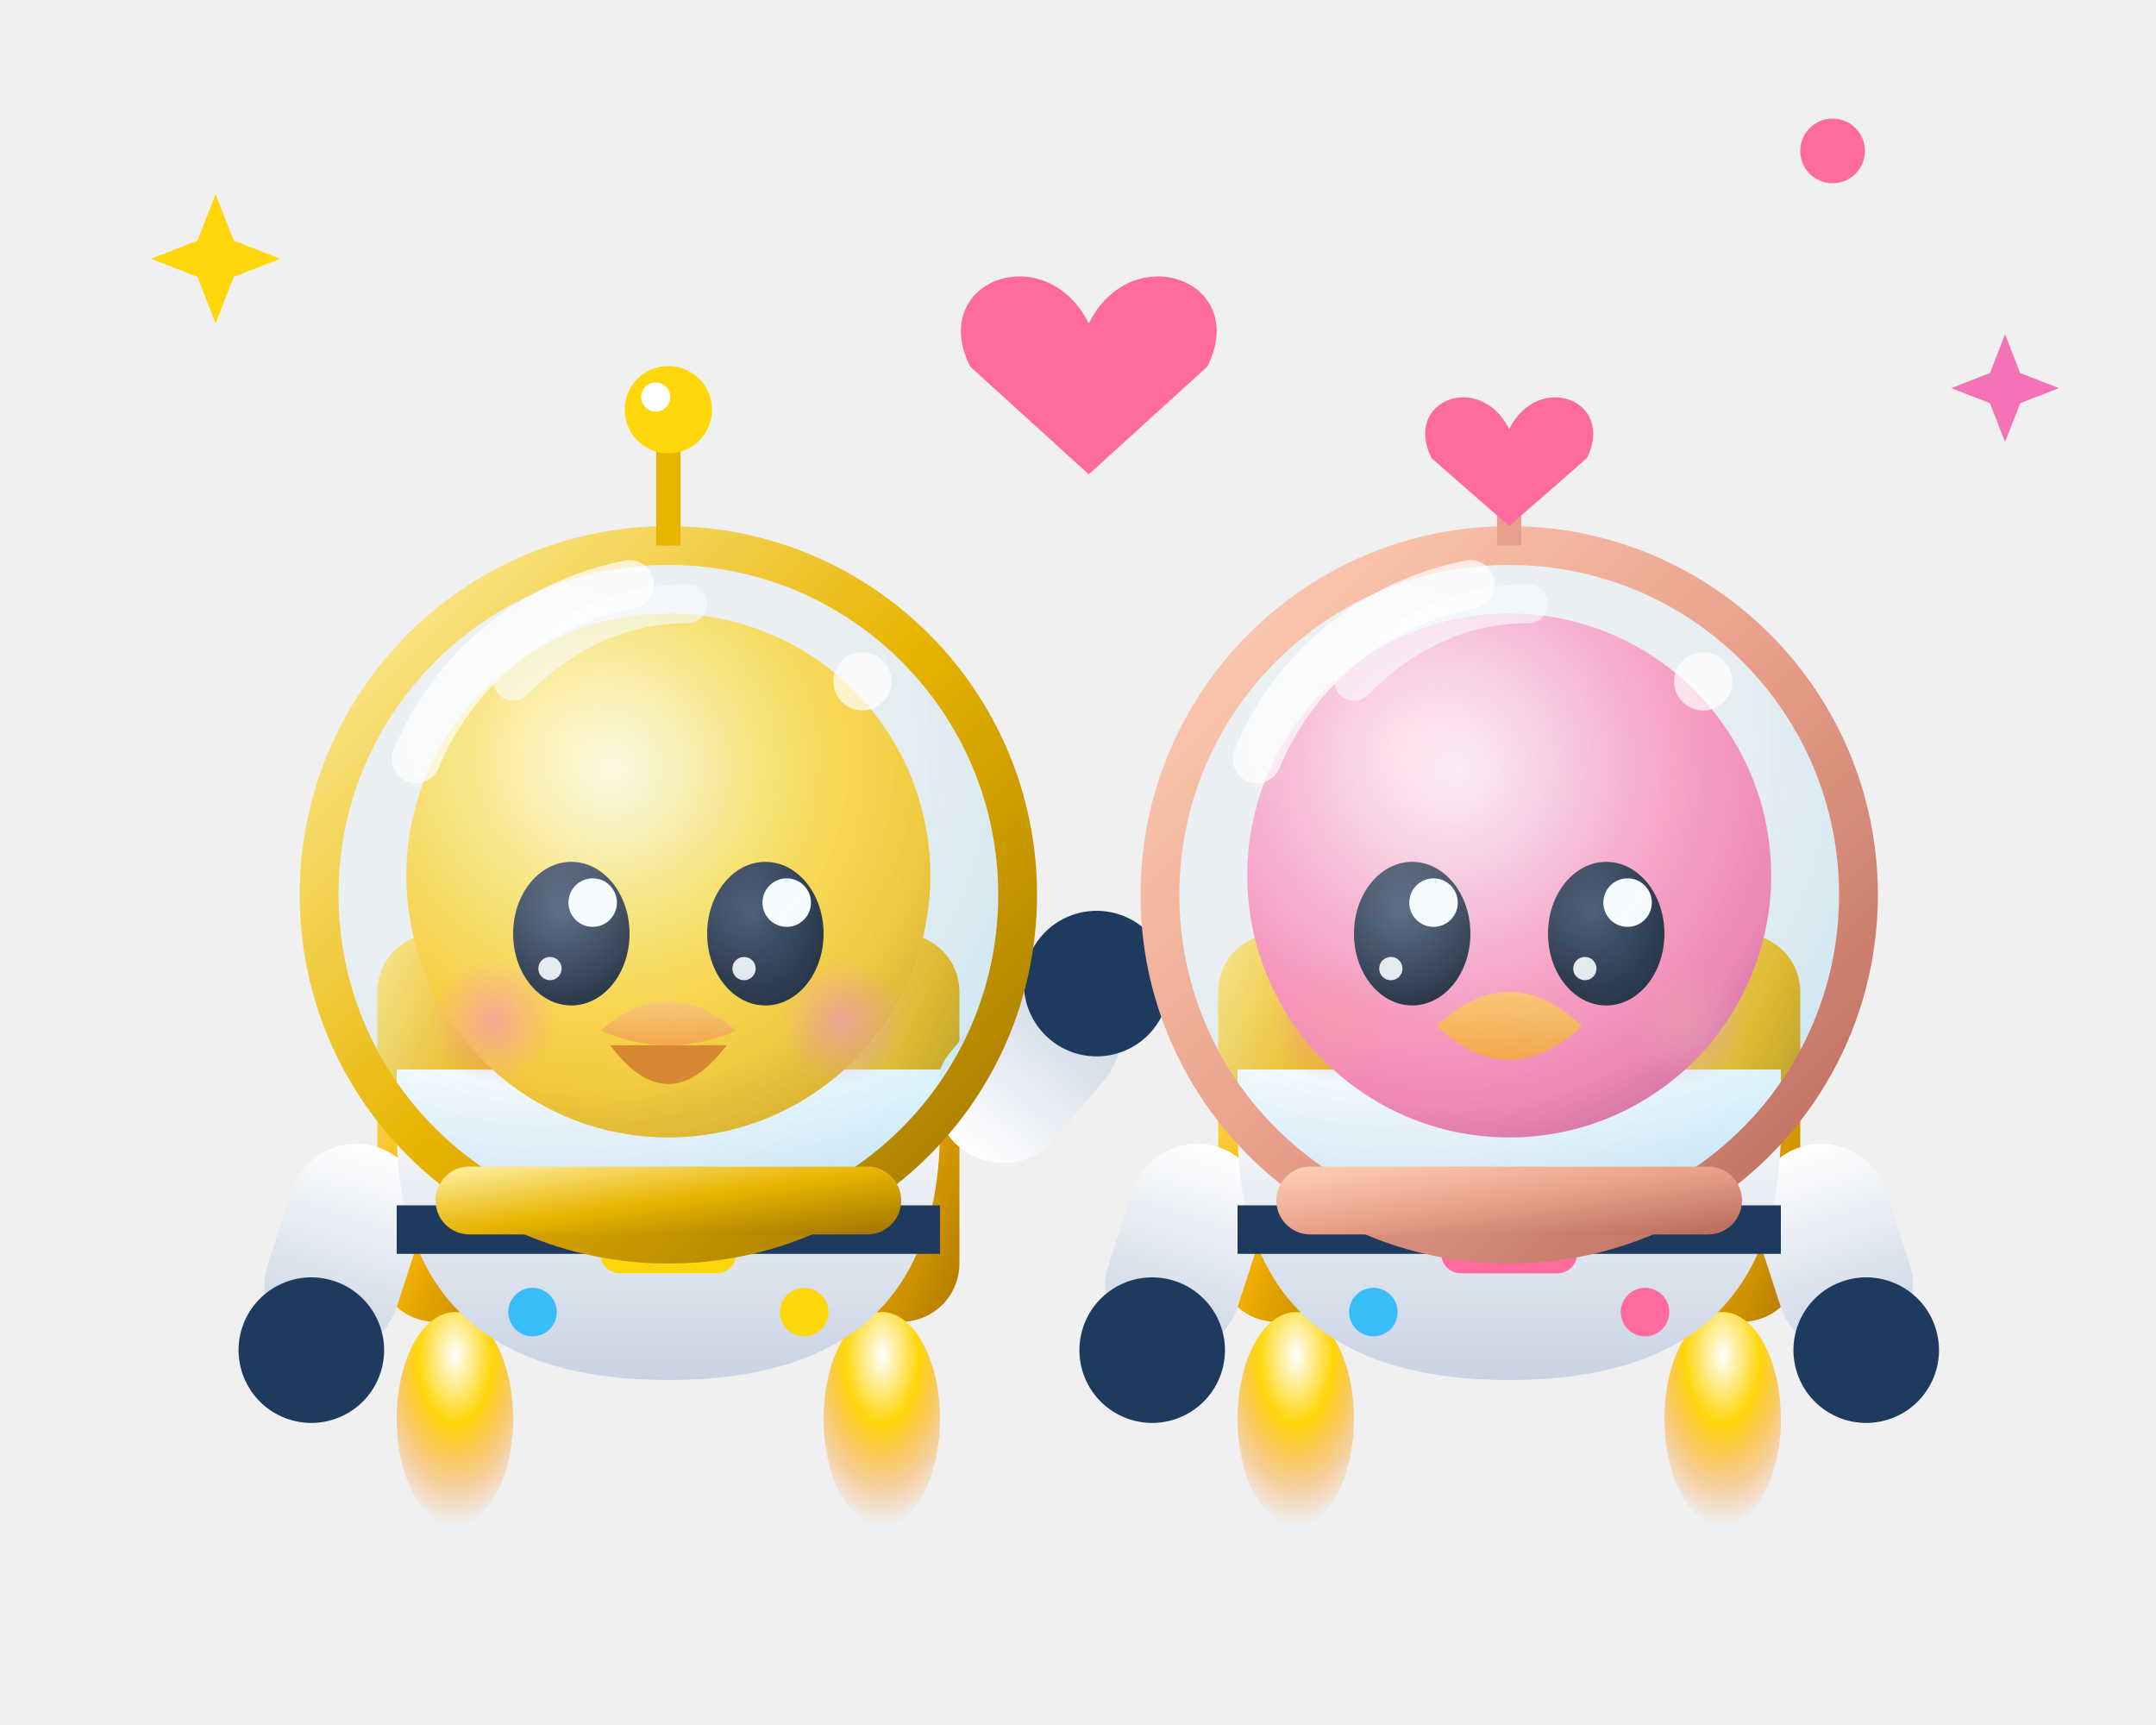
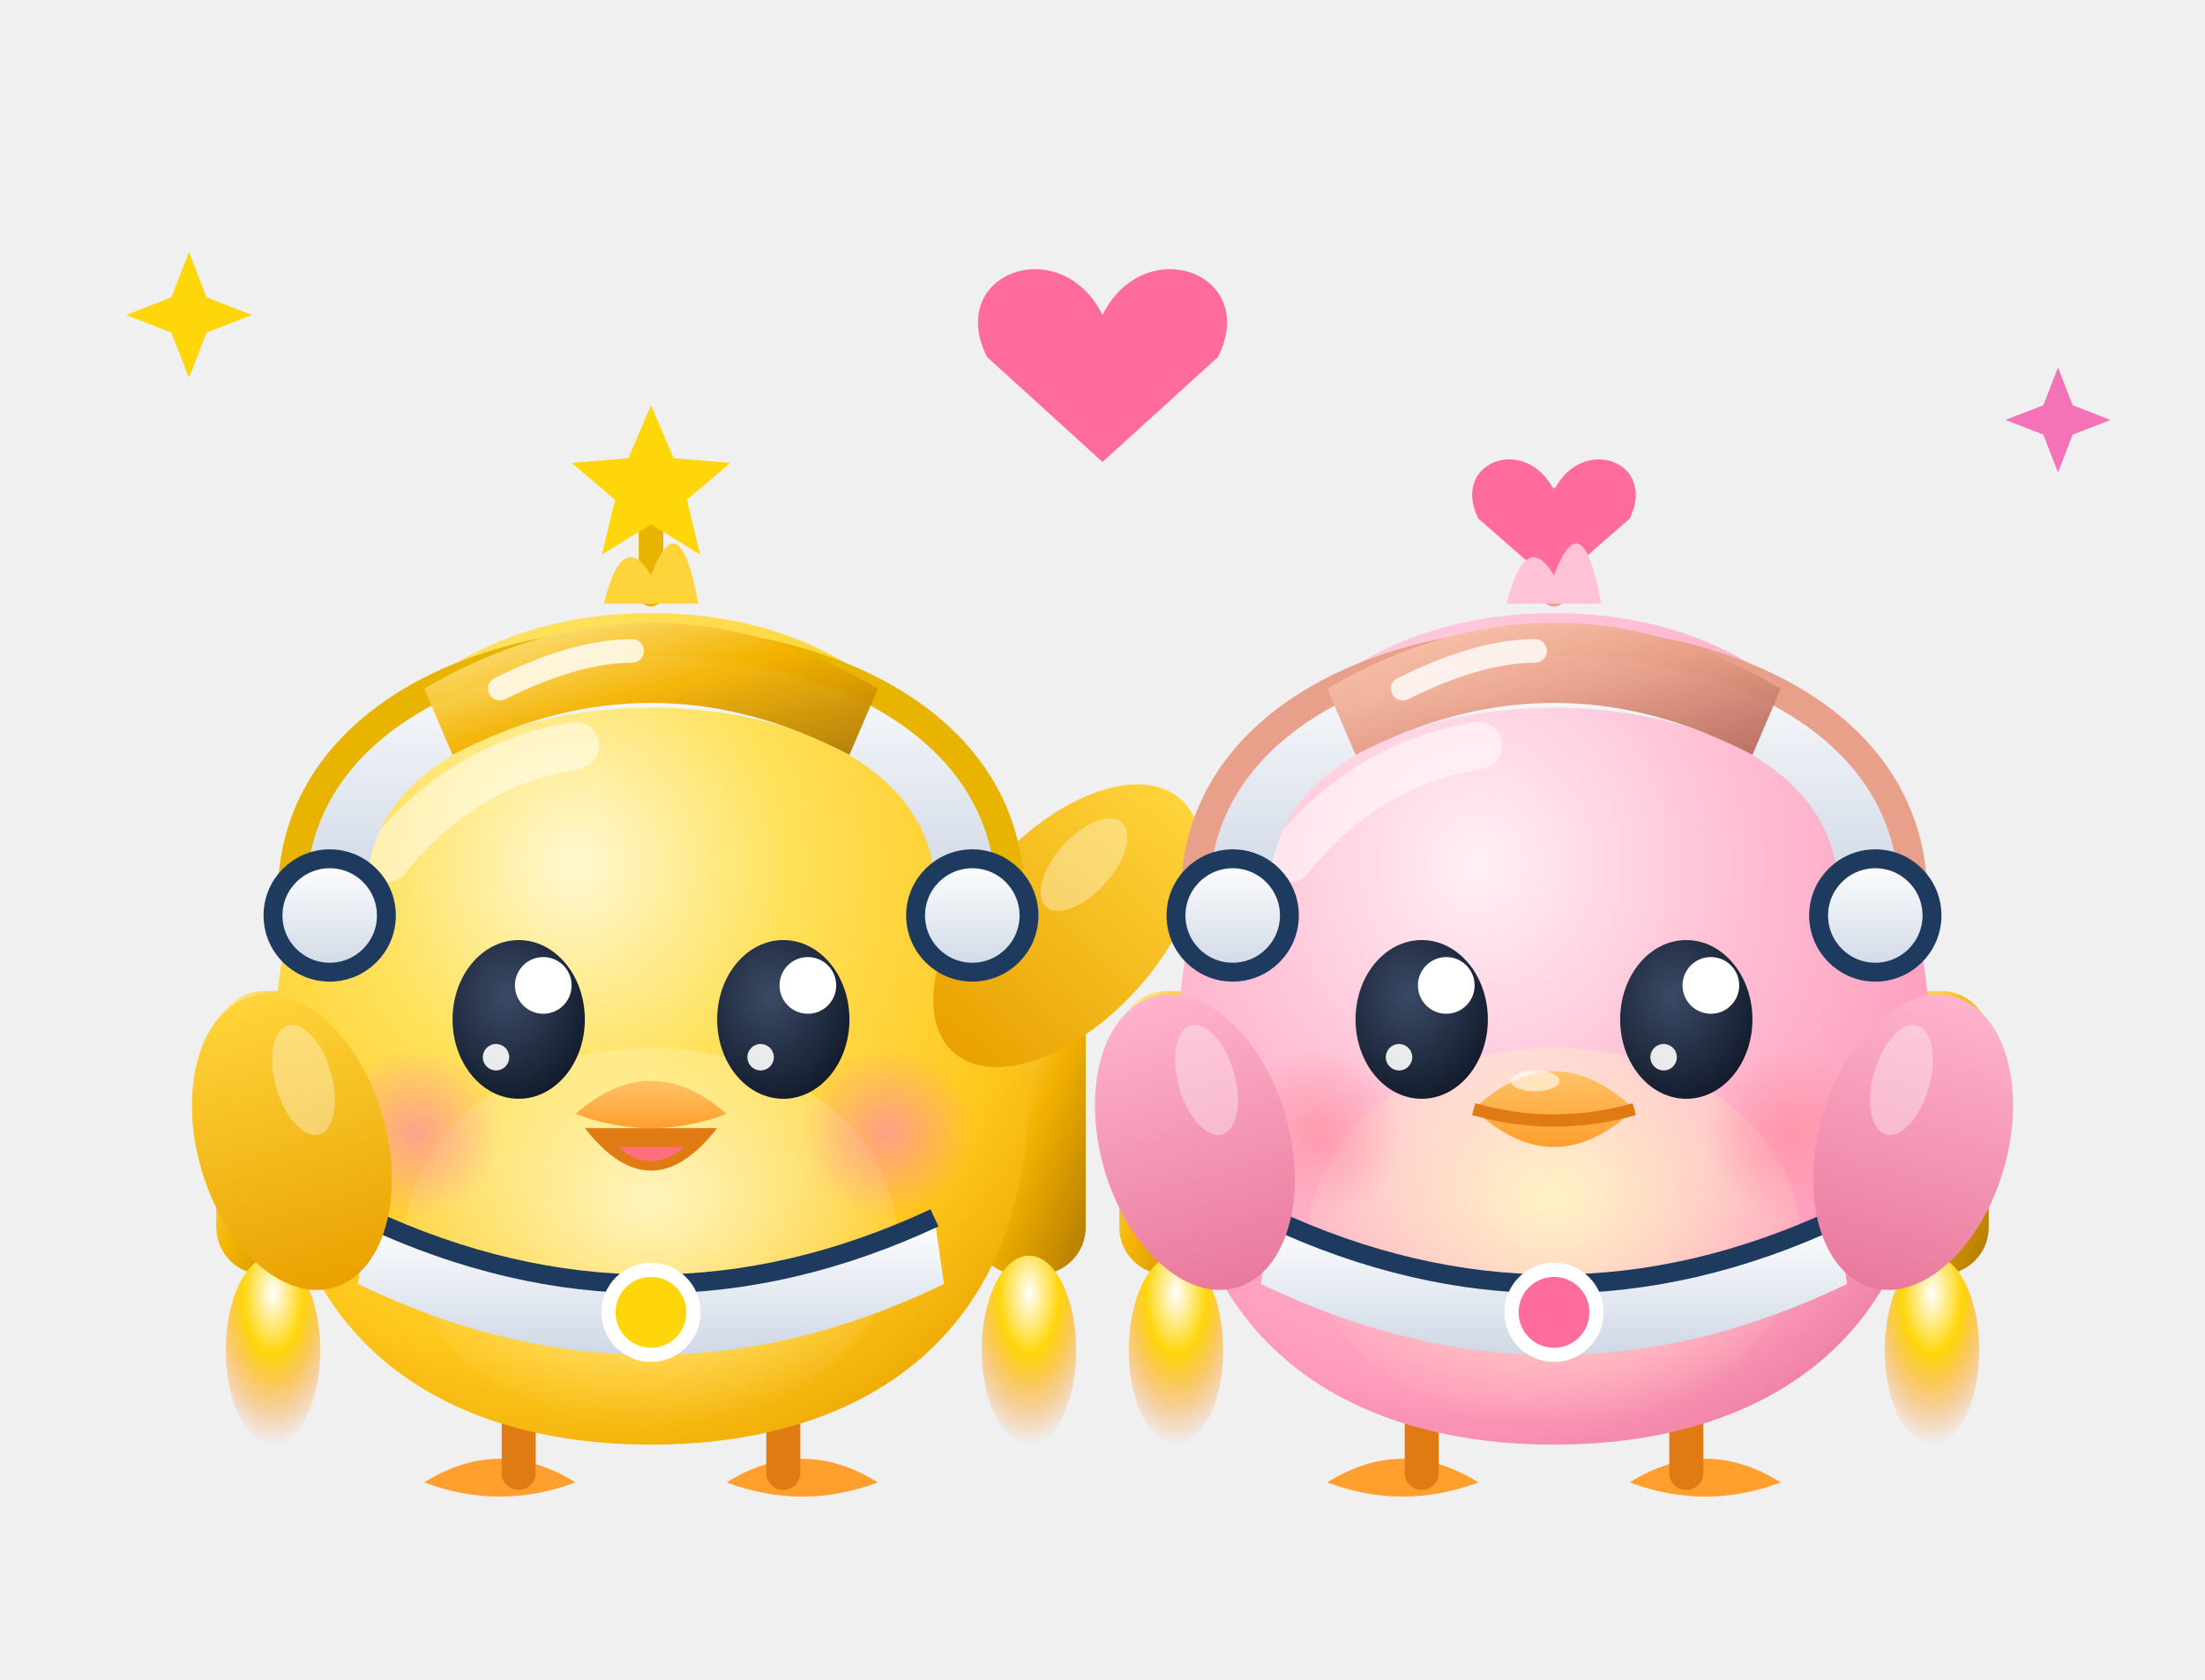
- <svg xmlns="http://www.w3.org/2000/svg" viewBox="0 0 200 160" width="200" height="160">
+ <svg xmlns="http://www.w3.org/2000/svg" viewBox="0 0 210 160" width="210" height="160">
  <defs>
-     <radialGradient id="bodyY" cx="40%" cy="30%" r="80%">
-       <stop offset="0" stop-color="#FFF8D2" />
-       <stop offset=".35" stop-color="#FFE15A" />
-       <stop offset=".75" stop-color="#FFC81E" />
-       <stop offset="1" stop-color="#E9A100" />
+     <radialGradient id="bodyP" cx="40%" cy="30%" r="80%">
+       <stop offset="0" stop-color="#FFF0F5" />
+       <stop offset=".4" stop-color="#FFC2D6" />
+       <stop offset=".8" stop-color="#FF9CBC" />
+       <stop offset="1" stop-color="#E9799D" />
    </radialGradient>
-     <radialGradient id="bodyP" cx="40%" cy="30%" r="80%">
-       <stop offset="0" stop-color="#FFE6F0" />
-       <stop offset=".4" stop-color="#FFA8C8" />
-       <stop offset=".8" stop-color="#FF7AA8" />
-       <stop offset="1" stop-color="#E0558A" />
-     </radialGradient>
-     <linearGradient id="suit" x1="0" y1="0" x2="0" y2="1">
+     <linearGradient id="wingP" x1="0" y1="0" x2="0" y2="1">
+       <stop offset="0" stop-color="#FFB3CC" />
+       <stop offset="1" stop-color="#E9799D" />
+     </linearGradient>
+     <linearGradient id="shell" x1="0" y1="0" x2="0" y2="1">
      <stop offset="0" stop-color="#FFFFFF" />
-       <stop offset="1" stop-color="#C9D3E3" />
+       <stop offset="1" stop-color="#CFD8E6" />
    </linearGradient>
-     <linearGradient id="jet" x1="0" y1="0" x2="1" y2="1">
-       <stop offset="0" stop-color="#FFE680" />
+     <linearGradient id="visor" x1="0" y1="0" x2="1" y2="1">
+       <stop offset="0" stop-color="#FFF1A8" />
      <stop offset=".5" stop-color="#F5B300" />
      <stop offset="1" stop-color="#B07800" />
    </linearGradient>
-     <linearGradient id="rose" x1="0" y1="0" x2="1" y2="1">
+     <linearGradient id="visorP" x1="0" y1="0" x2="1" y2="1">
      <stop offset="0" stop-color="#FFD1B8" />
      <stop offset=".5" stop-color="#E9A08A" />
      <stop offset="1" stop-color="#B7685A" />
    </linearGradient>
-     <linearGradient id="goldRim" x1="0" y1="0" x2="1" y2="1">
-       <stop offset="0" stop-color="#FFF1A8" />
-       <stop offset=".5" stop-color="#E8B400" />
-       <stop offset="1" stop-color="#9C7300" />
+     <radialGradient id="flame" cx="50%" cy="20%" r="80%">
+       <stop offset="0" stop-color="#FFFFFF" />
+       <stop offset=".4" stop-color="#FFD60A" />
+       <stop offset="1" stop-color="#FF7A1A" stop-opacity="0" />
+     </radialGradient>
+     <radialGradient id="body" cx="40%" cy="30%" r="80%">
+       <stop offset="0" stop-color="#FFF8D2" />
+       <stop offset=".35" stop-color="#FFE15A" />
+       <stop offset=".75" stop-color="#FFC81E" />
+       <stop offset="1" stop-color="#EBA400" />
+     </radialGradient>
+     <radialGradient id="belly" cx="50%" cy="40%" r="60%">
+       <stop offset="0" stop-color="#FFF6C4" stop-opacity=".95" />
+       <stop offset="1" stop-color="#FFF6C4" stop-opacity="0" />
+     </radialGradient>
+     <radialGradient id="rim" cx="50%" cy="50%" r="50%">
+       <stop offset=".78" stop-color="#C98A00" stop-opacity="0" />
+       <stop offset="1" stop-color="#C98A00" stop-opacity=".45" />
+     </radialGradient>
+     <linearGradient id="wing" x1="0" y1="0" x2="0" y2="1">
+       <stop offset="0" stop-color="#FFD43A" />
+       <stop offset="1" stop-color="#E9A100" />
    </linearGradient>
-     <radialGradient id="glass" cx="35%" cy="28%" r="80%">
-       <stop offset="0" stop-color="#FFFFFF" stop-opacity=".38" />
-       <stop offset=".5" stop-color="#BFE6FF" stop-opacity=".12" />
-       <stop offset="1" stop-color="#38BDF8" stop-opacity=".22" />
-     </radialGradient>
    <linearGradient id="beak" x1="0" y1="0" x2="0" y2="1">
      <stop offset="0" stop-color="#FFC266" />
      <stop offset="1" stop-color="#FF9F2E" />
    </linearGradient>
+     <linearGradient id="hat" x1="0" y1="0" x2="0" y2="1">
+       <stop offset="0" stop-color="#3D6A9C" />
+       <stop offset="1" stop-color="#1E3A5F" />
+     </linearGradient>
+     <radialGradient id="pom" cx="38%" cy="32%" r="70%">
+       <stop offset="0" stop-color="#FFFFFF" />
+       <stop offset="1" stop-color="#E6DCC4" />
+     </radialGradient>
    <radialGradient id="cheek">
      <stop offset="0" stop-color="#FF8FA3" stop-opacity=".75" />
      <stop offset="1" stop-color="#FF8FA3" stop-opacity="0" />
    </radialGradient>
    <radialGradient id="eye" cx="40%" cy="35%" r="70%">
      <stop offset="0" stop-color="#3A4A66" />
      <stop offset="1" stop-color="#121A2A" />
    </radialGradient>
-     <radialGradient id="flame" cx="50%" cy="20%" r="80%">
-       <stop offset="0" stop-color="#FFFFFF" />
-       <stop offset=".4" stop-color="#FFD60A" />
-       <stop offset="1" stop-color="#FF7A1A" stop-opacity="0" />
+     <radialGradient id="shadow">
+       <stop offset="0" stop-color="#5A3C00" stop-opacity=".28" />
+       <stop offset="1" stop-color="#5A3C00" stop-opacity="0" />
    </radialGradient>
-     <linearGradient id="beam" x1="0" y1="1" x2="0" y2="0">
-       <stop offset="0" stop-color="#FFF4C8" stop-opacity=".9" />
+     <linearGradient id="beam" x1="1" y1="1" x2="0" y2="0">
+       <stop offset="0" stop-color="#FFF4C8" stop-opacity=".95" />
+       <stop offset=".6" stop-color="#FFE38A" stop-opacity=".35" />
      <stop offset="1" stop-color="#FFE38A" stop-opacity="0" />
    </linearGradient>
-     <radialGradient id="star">
-       <stop offset="0" stop-color="#fff" />
-       <stop offset="1" stop-color="#fff" stop-opacity="0" />
-     </radialGradient>
+     <linearGradient id="basket" x1="0" y1="0" x2="0" y2="1">
+       <stop offset="0" stop-color="#D9A262" />
+       <stop offset="1" stop-color="#9A6430" />
+     </linearGradient>
+     <pattern id="rp" width="6" height="6" patternUnits="userSpaceOnUse" patternTransform="rotate(35)">
+       <rect width="6" height="6" fill="#8A5A2B" />
+       <rect width="3" height="6" fill="#B98549" />
+     </pattern>
+     <pattern id="knit" width="8" height="8" patternUnits="userSpaceOnUse">
+       <path d="M0 8 L4 1 L8 8" stroke="#fff" stroke-opacity=".22" stroke-width="1.6" fill="none" />
+     </pattern>
+     <pattern id="weave" width="10" height="8" patternUnits="userSpaceOnUse">
+       <path d="M0 4 q2.5 -4 5 0 t5 0" stroke="#7A4A1E" stroke-opacity=".5" stroke-width="1.4" fill="none" />
+     </pattern>
+     <clipPath id="bodyClip">
+       <path d="M-40 6 C-40 -32 -20 -44 0 -44 C20 -44 40 -32 40 6 C40 33 22 44 0 44 C-22 44 -40 33 -40 6z" />
+     </clipPath>
  </defs>
-   <g transform="translate(62 92) scale(0.9)">
-     <rect x="-30" y="-6" width="16" height="40" rx="6" fill="url(#jet)" />
-     <rect x="14" y="-6" width="16" height="40" rx="6" fill="url(#jet)" />
-     <ellipse cx="-22" cy="44" rx="6" ry="11" fill="url(#flame)" />
-     <ellipse cx="22" cy="44" rx="6" ry="11" fill="url(#flame)" />
-     <g transform="translate(-30 16) rotate(18)">
-       <rect x="-7" y="0" width="14" height="22" rx="7" fill="url(#suit)" />
-       <circle cx="0" cy="22" r="7.5" fill="#1E3A5F" />
+   <g transform="translate(62 98) scale(0.9)">
+     <rect x="-46" y="-4" width="12" height="30" rx="5" fill="url(#visor)" />
+     <rect x="34" y="-4" width="12" height="30" rx="5" fill="url(#visor)" />
+     <ellipse cx="-40" cy="34" rx="5" ry="10" fill="url(#flame)" />
+     <ellipse cx="40" cy="34" rx="5" ry="10" fill="url(#flame)" />
+     <g fill="#FF9F2E">
+       <path d="M-24 48 q8 -5 16 0 q-8 3 -16 0z" />
+       <path d="M8 48 q8 -5 16 0 q-8 3 -16 0z" />
    </g>
-     <g transform="translate(30 16) rotate(-140)">
-       <rect x="-7" y="0" width="14" height="22" rx="7" fill="url(#suit)" />
-       <circle cx="0" cy="22" r="7.5" fill="#1E3A5F" />
+     <path d="M-14 40 v7 M14 40 v7" stroke="#E07A12" stroke-width="3.6" stroke-linecap="round" />
+     <path d="M-40 6 C-40 -32 -20 -44 0 -44 C20 -44 40 -32 40 6 C40 33 22 44 0 44 C-22 44 -40 33 -40 6z" fill="url(#body)" />
+     <g clip-path="url(#bodyClip)">
+       <ellipse cx="0" cy="22" rx="26" ry="20" fill="url(#belly)" />
    </g>
-     <path d="M-28 14 q0 26 28 26 q28 0 28 -26 l0 -6 h-56z" fill="url(#suit)" />
-     <rect x="-28" y="22" width="56" height="5" fill="#1E3A5F" />
-     <rect x="-7" y="20" width="14" height="9" rx="2" fill="#FFD60A" />
-     <circle cx="-14" cy="33" r="2.5" fill="#38BDF8" />
-     <circle cx="14" cy="33" r="2.5" fill="#FFD60A" />
-     <circle cx="0" cy="-12" r="27" fill="url(#bodyY)" />
-     <path d="M-16 -32 q8 -8 18 -8" stroke="#fff" stroke-width="4" stroke-linecap="round" fill="none" opacity=".6" />
-     <circle cx="-18" cy="3" r="6.5" fill="url(#cheek)" />
-     <circle cx="18" cy="3" r="6.5" fill="url(#cheek)" />
-     <ellipse cx="-10" cy="-6" rx="6" ry="7.4" fill="url(#eye)" />
-     <circle cx="-7.8" cy="-9.2" r="2.5" fill="#fff" />
-     <circle cx="-12.2" cy="-2.4" r="1.2" fill="#fff" opacity=".9" />
-     <ellipse cx="10" cy="-6" rx="6" ry="7.4" fill="url(#eye)" />
-     <circle cx="12.2" cy="-9.2" r="2.5" fill="#fff" />
-     <circle cx="7.8" cy="-2.4" r="1.2" fill="#fff" opacity=".9" />
-     <path d="M-7 4 q7 -6 14 0 q-7 3 -14 0z" fill="url(#beak)" />
-     <path d="M-6 5.5 q6 8 12 0z" fill="#E07A12" />
-     <circle cx="0" cy="-10" r="36" fill="url(#glass)" stroke="url(#goldRim)" stroke-width="4" />
-     <path d="M-26 -24 a30 30 0 0 1 22 -18" stroke="#fff" stroke-width="5" stroke-linecap="round" fill="none" opacity=".7" />
-     <circle cx="20" cy="-32" r="3" fill="#fff" opacity=".7" />
-     <rect x="-24" y="18" width="48" height="7" rx="3.5" fill="url(#goldRim)" />
-     <path d="M0 -46 v-10" stroke="#E8B400" stroke-width="2.5" />
-     <circle cx="0" cy="-60" r="4.5" fill="#FFD60A" />
-     <circle cx="-1.3" cy="-61.3" r="1.5" fill="#fff" />
+     <path d="M-28 -18 q8 -10 20 -12" stroke="#fff" stroke-width="5" stroke-linecap="round" fill="none" opacity=".5" />
+     <circle cx="-25" cy="11" r="9" fill="url(#cheek)" />
+     <circle cx="25" cy="11" r="9" fill="url(#cheek)" />
+     <ellipse cx="-14" cy="-1" rx="7" ry="8.4" fill="url(#eye)" />
+     <circle cx="-11.4" cy="-4.6" r="3" fill="#fff" />
+     <circle cx="-16.4" cy="3" r="1.4" fill="#fff" opacity=".9" />
+     <ellipse cx="14" cy="-1" rx="7" ry="8.4" fill="url(#eye)" />
+     <circle cx="16.6" cy="-4.6" r="3" fill="#fff" />
+     <circle cx="11.6" cy="3" r="1.4" fill="#fff" opacity=".9" />
+     <path d="M-8 9 q8 -7 16 0 q-8 3 -16 0z" fill="url(#beak)" />
+     <path d="M-7 10.5 q7 9 14 0z" fill="#E07A12" />
+     <path d="M-3.5 12.5 q3.5 3 7 0" fill="#FF6F7D" />
+     <path d="M-30 20 q30 14 60 0 l1 7 q-31 15 -62 0z" fill="url(#shell)" />
+     <path d="M-30 20 q30 14 60 0" stroke="#1E3A5F" stroke-width="2" fill="none" />
+     <circle cx="0" cy="30" r="4.5" fill="#FFD60A" stroke="#fff" stroke-width="1.5" />
+     <g transform="translate(-38 12) rotate(-16)">
+       <ellipse cx="0" cy="0" rx="10" ry="16" fill="url(#wing)" />
+       <ellipse cx="3" cy="-6" rx="3" ry="6" fill="#fff" opacity=".35" />
+     </g>
+     <g transform="translate(36 -2) rotate(42)">
+       <ellipse cx="0" cy="-12" rx="10" ry="18" fill="url(#wing)" />
+       <ellipse cx="-3" cy="-18" rx="3" ry="6" fill="#fff" opacity=".35" />
+     </g>
+     <path d="M-38 -14 C-38 -50 38 -50 38 -14 L30 -16 C28 -40 -28 -40 -30 -16z" fill="url(#shell)" />
+     <path d="M-38 -14 C-38 -50 38 -50 38 -14" fill="none" stroke="#E8B400" stroke-width="3" />
+     <path d="M-24 -36 q24 -14 48 0 l-3 7 q-21 -11 -42 0z" fill="url(#visor)" opacity=".95" />
+     <path d="M-16 -36 q8 -4 14 -4" stroke="#fff" stroke-width="2.5" stroke-linecap="round" opacity=".8" />
+     <circle cx="-34" cy="-12" r="6" fill="url(#shell)" stroke="#1E3A5F" stroke-width="2" />
+     <circle cx="34" cy="-12" r="6" fill="url(#shell)" stroke="#1E3A5F" stroke-width="2" />
+     <path d="M0 -46 v-10" stroke="#E8B400" stroke-width="2.6" stroke-linecap="round" />
+     <path d="M0 -66 l2.4 5.6 6 .5 -4.6 3.9 1.4 5.8 -5.2 -3.2 -5.2 3.2 1.4 -5.8 -4.6 -3.9 6 -.5z" fill="#FFD60A" />
+     <path d="M-5 -45 q2 -8 5 -3 q3 -8 5 3" fill="#FFD43A" />
  </g>
-   <g transform="translate(140 92) scale(0.9)">
-     <rect x="-30" y="-6" width="16" height="40" rx="6" fill="url(#jet)" />
-     <rect x="14" y="-6" width="16" height="40" rx="6" fill="url(#jet)" />
-     <ellipse cx="-22" cy="44" rx="6" ry="11" fill="url(#flame)" />
-     <ellipse cx="22" cy="44" rx="6" ry="11" fill="url(#flame)" />
-     <g transform="translate(-30 16) rotate(18)">
-       <rect x="-7" y="0" width="14" height="22" rx="7" fill="url(#suit)" />
-       <circle cx="0" cy="22" r="7.5" fill="#1E3A5F" />
+   <g transform="translate(148 98) scale(0.9)">
+     <rect x="-46" y="-4" width="12" height="30" rx="5" fill="url(#visor)" />
+     <rect x="34" y="-4" width="12" height="30" rx="5" fill="url(#visor)" />
+     <ellipse cx="-40" cy="34" rx="5" ry="10" fill="url(#flame)" />
+     <ellipse cx="40" cy="34" rx="5" ry="10" fill="url(#flame)" />
+     <g fill="#FF9F2E">
+       <path d="M-24 48 q8 -5 16 0 q-8 3 -16 0z" />
+       <path d="M8 48 q8 -5 16 0 q-8 3 -16 0z" />
    </g>
-     <g transform="translate(30 16) rotate(-18)">
-       <rect x="-7" y="0" width="14" height="22" rx="7" fill="url(#suit)" />
-       <circle cx="0" cy="22" r="7.5" fill="#1E3A5F" />
+     <path d="M-14 40 v7 M14 40 v7" stroke="#E07A12" stroke-width="3.6" stroke-linecap="round" />
+     <path d="M-40 6 C-40 -32 -20 -44 0 -44 C20 -44 40 -32 40 6 C40 33 22 44 0 44 C-22 44 -40 33 -40 6z" fill="url(#bodyP)" />
+     <g clip-path="url(#bodyClip)">
+       <ellipse cx="0" cy="22" rx="26" ry="20" fill="url(#belly)" />
    </g>
-     <path d="M-28 14 q0 26 28 26 q28 0 28 -26 l0 -6 h-56z" fill="url(#suit)" />
-     <rect x="-28" y="22" width="56" height="5" fill="#1E3A5F" />
-     <rect x="-7" y="20" width="14" height="9" rx="2" fill="#FF6B9D" />
-     <circle cx="-14" cy="33" r="2.5" fill="#38BDF8" />
-     <circle cx="14" cy="33" r="2.5" fill="#FF6B9D" />
-     <circle cx="0" cy="-12" r="27" fill="url(#bodyP)" />
-     <path d="M-16 -32 q8 -8 18 -8" stroke="#fff" stroke-width="4" stroke-linecap="round" fill="none" opacity=".6" />
-     <circle cx="-18" cy="3" r="6.5" fill="url(#cheek)" />
-     <circle cx="18" cy="3" r="6.5" fill="url(#cheek)" />
-     <ellipse cx="-10" cy="-6" rx="6" ry="7.4" fill="url(#eye)" />
-     <circle cx="-7.8" cy="-9.2" r="2.5" fill="#fff" />
-     <circle cx="-12.2" cy="-2.4" r="1.2" fill="#fff" opacity=".9" />
-     <ellipse cx="10" cy="-6" rx="6" ry="7.4" fill="url(#eye)" />
-     <circle cx="12.2" cy="-9.2" r="2.5" fill="#fff" />
-     <circle cx="7.8" cy="-2.4" r="1.2" fill="#fff" opacity=".9" />
-     <path d="M-7.5 3.5 q7.5 -7 15 0 q-7.5 7 -15 0z" fill="url(#beak)" />
-     <circle cx="0" cy="-10" r="36" fill="url(#glass)" stroke="url(#rose)" stroke-width="4" />
-     <path d="M-26 -24 a30 30 0 0 1 22 -18" stroke="#fff" stroke-width="5" stroke-linecap="round" fill="none" opacity=".7" />
-     <circle cx="20" cy="-32" r="3" fill="#fff" opacity=".7" />
-     <rect x="-24" y="18" width="48" height="7" rx="3.5" fill="url(#rose)" />
-     <path d="M0 -46 v-10" stroke="#E9A08A" stroke-width="2.5" />
-     <path d="M0 -58 c-3 -6 -11 -3 -8 3 l8 7 l8 -7 c3 -6 -5 -9 -8 -3z" fill="#FF6B9D" />
+     <path d="M-28 -18 q8 -10 20 -12" stroke="#fff" stroke-width="5" stroke-linecap="round" fill="none" opacity=".5" />
+     <circle cx="-25" cy="11" r="9" fill="url(#cheek)" />
+     <circle cx="25" cy="11" r="9" fill="url(#cheek)" />
+     <ellipse cx="-14" cy="-1" rx="7" ry="8.4" fill="url(#eye)" />
+     <circle cx="-11.4" cy="-4.6" r="3" fill="#fff" />
+     <circle cx="-16.4" cy="3" r="1.4" fill="#fff" opacity=".9" />
+     <ellipse cx="14" cy="-1" rx="7" ry="8.4" fill="url(#eye)" />
+     <circle cx="16.6" cy="-4.6" r="3" fill="#fff" />
+     <circle cx="11.6" cy="3" r="1.4" fill="#fff" opacity=".9" />
+     <path d="M-8.5 8.5 q8.5 -8 17 0 q-8.5 8 -17 0z" fill="url(#beak)" />
+     <path d="M-8.5 8.5 q8.5 2.4 17 0" stroke="#E07A12" stroke-width="1.3" fill="none" />
+     <ellipse cx="-2" cy="5.5" rx="2.6" ry="1.1" fill="#fff" opacity=".6" />
+     <path d="M-30 20 q30 14 60 0 l1 7 q-31 15 -62 0z" fill="url(#shell)" />
+     <path d="M-30 20 q30 14 60 0" stroke="#1E3A5F" stroke-width="2" fill="none" />
+     <circle cx="0" cy="30" r="4.5" fill="#FF6B9D" stroke="#fff" stroke-width="1.5" />
+     <g transform="translate(-38 12) rotate(-16)">
+       <ellipse cx="0" cy="0" rx="10" ry="16" fill="url(#wingP)" />
+       <ellipse cx="3" cy="-6" rx="3" ry="6" fill="#fff" opacity=".35" />
+     </g>
+     <g transform="translate(38 12) rotate(16)">
+       <ellipse cx="0" cy="0" rx="10" ry="16" fill="url(#wingP)" />
+       <ellipse cx="-3" cy="-6" rx="3" ry="6" fill="#fff" opacity=".35" />
+     </g>
+     <path d="M-38 -14 C-38 -50 38 -50 38 -14 L30 -16 C28 -40 -28 -40 -30 -16z" fill="url(#shell)" />
+     <path d="M-38 -14 C-38 -50 38 -50 38 -14" fill="none" stroke="#E9A08A" stroke-width="3" />
+     <path d="M-24 -36 q24 -14 48 0 l-3 7 q-21 -11 -42 0z" fill="url(#visorP)" opacity=".95" />
+     <path d="M-16 -36 q8 -4 14 -4" stroke="#fff" stroke-width="2.5" stroke-linecap="round" opacity=".8" />
+     <circle cx="-34" cy="-12" r="6" fill="url(#shell)" stroke="#1E3A5F" stroke-width="2" />
+     <circle cx="34" cy="-12" r="6" fill="url(#shell)" stroke="#1E3A5F" stroke-width="2" />
+     <path d="M0 -46 v-10" stroke="#E9A08A" stroke-width="2.6" stroke-linecap="round" />
+     <path d="M0 -57 c-3 -6 -11 -3 -8 3 l8 7 l8 -7 c3 -6 -5 -9 -8 -3z" fill="#FF6B9D" />
+     <path d="M-5 -45 q2 -8 5 -3 q3 -8 5 3" fill="#FFC2D6" />
  </g>
-   <path d="M101 30 c-4 -8 -15 -4 -11 4 l11 10 l11 -10 c4 -8 -7 -12 -11 -4z" fill="#FF6B9D" />
-   <path d="M20 18 L21.68 22.32 L26 24 L21.68 25.68 L20 30 L18.32 25.68 L14 24 L18.32 22.32Z" fill="#FFD60A" />
-   <path d="M186 31 L187.4 34.6 L191 36 L187.4 37.4 L186 41 L184.6 37.4 L181 36 L184.6 34.6Z" fill="#F472B6" />
-   <circle cx="170" cy="14" r="3" fill="#FF6B9D" />
+   <path d="M105 30 c-4 -8 -15 -4 -11 4 l11 10 l11 -10 c4 -8 -7 -12 -11 -4z" fill="#FF6B9D" />
+   <path d="M18 24 L19.68 28.32 L24 30 L19.68 31.68 L18 36 L16.32 31.68 L12 30 L16.32 28.32Z" fill="#FFD60A" />
+   <path d="M196 35 L197.4 38.6 L201 40 L197.4 41.4 L196 45 L194.6 41.4 L191 40 L194.6 38.6Z" fill="#F472B6" />
</svg>
